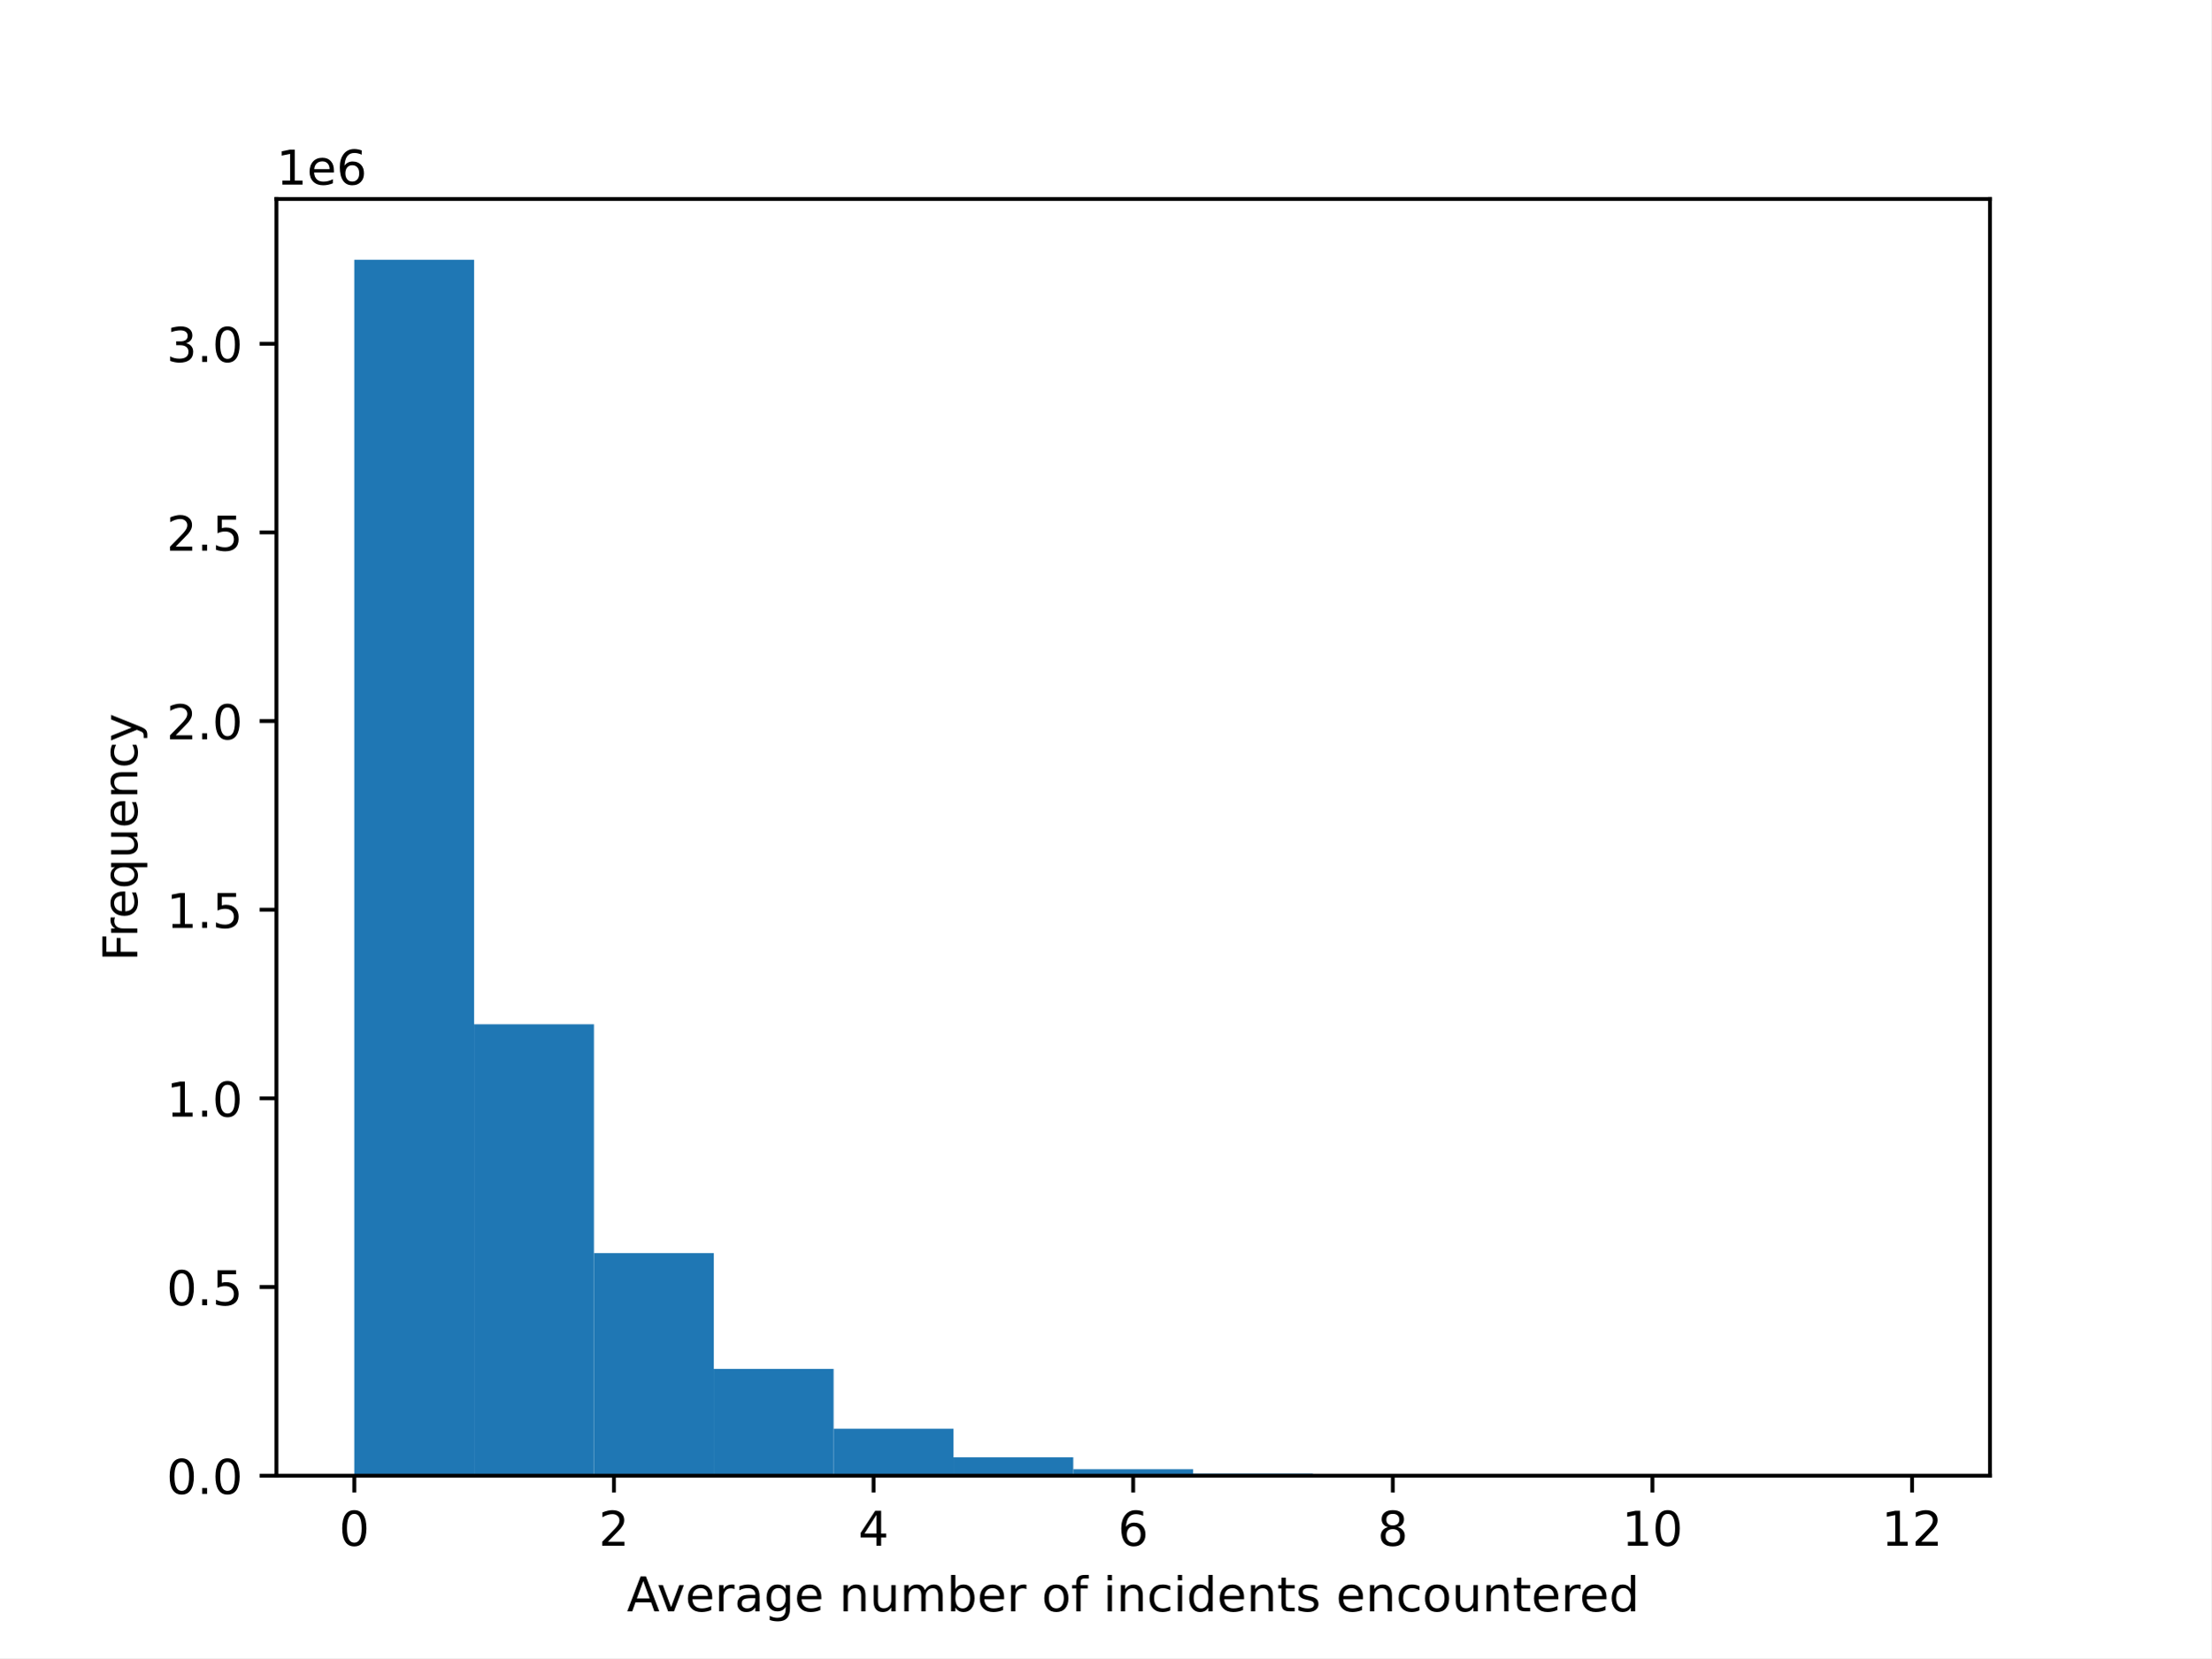
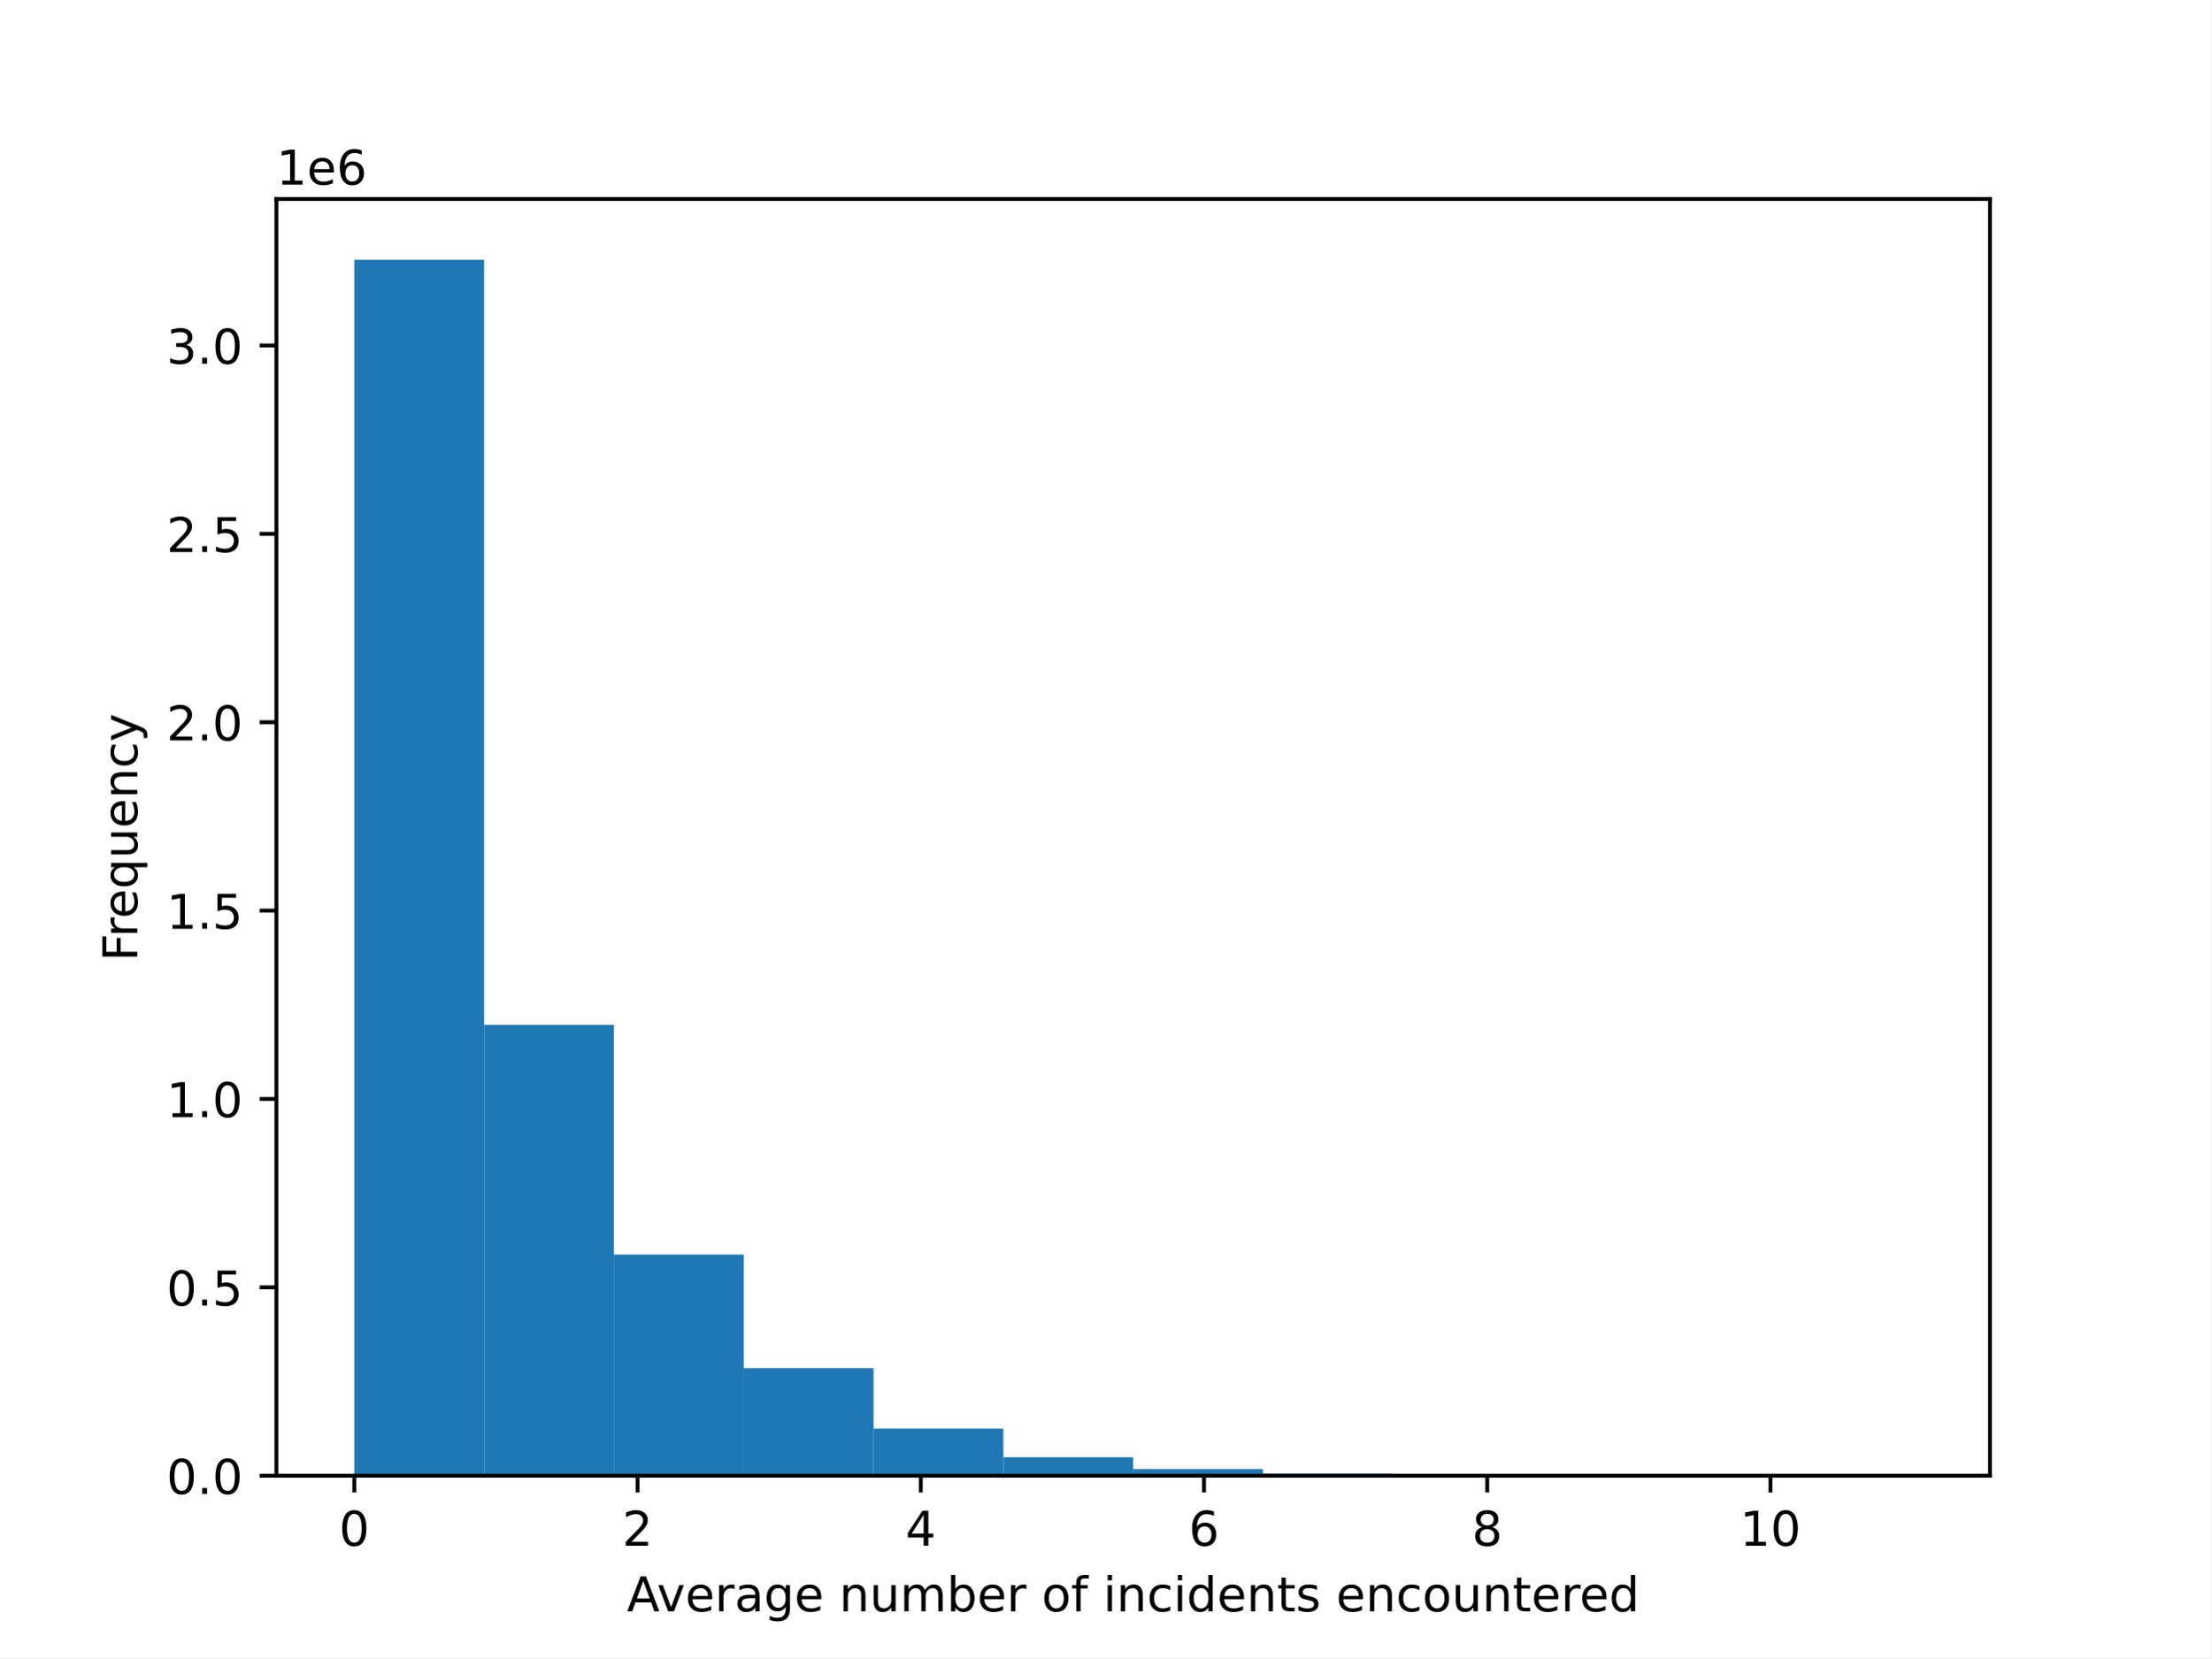
<svg xmlns="http://www.w3.org/2000/svg" xmlns:xlink="http://www.w3.org/1999/xlink" width="460.8pt" height="345.6pt" viewBox="0 0 460.8 345.6" version="1.1">
  <defs>
    <style type="text/css">*{stroke-linejoin: round; stroke-linecap: butt}</style>
  </defs>
  <g id="figure_1">
    <g id="patch_1">
      <path d="M 0 345.6  L 460.8 345.6  L 460.8 0  L 0 0  z " style="fill: #ffffff" />
    </g>
    <g id="axes_1">
      <g id="patch_2">
        <path d="M 57.6 307.584  L 414.72 307.584  L 414.72 41.472  L 57.6 41.472  z " style="fill: #ffffff" />
      </g>
      <g id="patch_3">
-         <path d="M 73.833 307.584  L 98.806 307.584  L 98.806 54.144  L 73.833 54.144  z " clip-path="url(#p0280a1810b)" style="fill: #1f77b4" />
+         <path d="M 73.833 307.584  L 100.887 307.584  L 100.887 54.144  L 73.833 54.144  z " clip-path="url(#p130e7355a6)" style="fill: #1f77b4" />
      </g>
      <g id="patch_4">
-         <path d="M 98.806 307.584  L 123.78 307.584  L 123.78 213.494  L 98.806 213.494  z " clip-path="url(#p0280a1810b)" style="fill: #1f77b4" />
+         <path d="M 100.887 307.584  L 127.942 307.584  L 127.942 213.603  L 100.887 213.603  z " clip-path="url(#p130e7355a6)" style="fill: #1f77b4" />
      </g>
      <g id="patch_5">
-         <path d="M 123.78 307.584  L 148.753 307.584  L 148.753 261.189  L 123.78 261.189  z " clip-path="url(#p0280a1810b)" style="fill: #1f77b4" />
+         <path d="M 127.942 307.584  L 154.996 307.584  L 154.996 261.493  L 127.942 261.493  z " clip-path="url(#p130e7355a6)" style="fill: #1f77b4" />
      </g>
      <g id="patch_6">
-         <path d="M 148.753 307.584  L 173.726 307.584  L 173.726 285.332  L 148.753 285.332  z " clip-path="url(#p0280a1810b)" style="fill: #1f77b4" />
+         <path d="M 154.996 307.584  L 182.051 307.584  L 182.051 285.167  L 154.996 285.167  z " clip-path="url(#p130e7355a6)" style="fill: #1f77b4" />
      </g>
      <g id="patch_7">
-         <path d="M 173.726 307.584  L 198.7 307.584  L 198.7 297.792  L 173.726 297.792  z " clip-path="url(#p0280a1810b)" style="fill: #1f77b4" />
+         <path d="M 182.051 307.584  L 209.105 307.584  L 209.105 297.761  L 182.051 297.761  z " clip-path="url(#p130e7355a6)" style="fill: #1f77b4" />
      </g>
      <g id="patch_8">
-         <path d="M 198.7 307.584  L 223.673 307.584  L 223.673 303.757  L 198.7 303.757  z " clip-path="url(#p0280a1810b)" style="fill: #1f77b4" />
+         <path d="M 209.105 307.584  L 236.16 307.584  L 236.16 303.735  L 209.105 303.735  z " clip-path="url(#p130e7355a6)" style="fill: #1f77b4" />
      </g>
      <g id="patch_9">
-         <path d="M 223.673 307.584  L 248.647 307.584  L 248.647 306.231  L 223.673 306.231  z " clip-path="url(#p0280a1810b)" style="fill: #1f77b4" />
+         <path d="M 236.16 307.584  L 263.215 307.584  L 263.215 306.207  L 236.16 306.207  z " clip-path="url(#p130e7355a6)" style="fill: #1f77b4" />
      </g>
      <g id="patch_10">
-         <path d="M 248.647 307.584  L 273.62 307.584  L 273.62 307.167  L 248.647 307.167  z " clip-path="url(#p0280a1810b)" style="fill: #1f77b4" />
+         <path d="M 263.215 307.584  L 290.269 307.584  L 290.269 307.157  L 263.215 307.157  z " clip-path="url(#p130e7355a6)" style="fill: #1f77b4" />
      </g>
      <g id="patch_11">
-         <path d="M 273.62 307.584  L 298.594 307.584  L 298.594 307.47  L 273.62 307.47  z " clip-path="url(#p0280a1810b)" style="fill: #1f77b4" />
+         <path d="M 290.269 307.584  L 317.324 307.584  L 317.324 307.466  L 290.269 307.466  z " clip-path="url(#p130e7355a6)" style="fill: #1f77b4" />
      </g>
      <g id="patch_12">
-         <path d="M 298.594 307.584  L 323.567 307.584  L 323.567 307.551  L 298.594 307.551  z " clip-path="url(#p0280a1810b)" style="fill: #1f77b4" />
+         <path d="M 317.324 307.584  L 344.378 307.584  L 344.378 307.555  L 317.324 307.555  z " clip-path="url(#p130e7355a6)" style="fill: #1f77b4" />
      </g>
      <g id="patch_13">
-         <path d="M 323.567 307.584  L 348.54 307.584  L 348.54 307.578  L 323.567 307.578  z " clip-path="url(#p0280a1810b)" style="fill: #1f77b4" />
+         <path d="M 344.378 307.584  L 371.433 307.584  L 371.433 307.577  L 344.378 307.577  z " clip-path="url(#p130e7355a6)" style="fill: #1f77b4" />
      </g>
      <g id="patch_14">
-         <path d="M 348.54 307.584  L 373.514 307.584  L 373.514 307.583  L 348.54 307.583  z " clip-path="url(#p0280a1810b)" style="fill: #1f77b4" />
-       </g>
-       <g id="patch_15">
-         <path d="M 373.514 307.584  L 398.487 307.584  L 398.487 307.584  L 373.514 307.584  z " clip-path="url(#p0280a1810b)" style="fill: #1f77b4" />
+         <path d="M 371.433 307.584  L 398.487 307.584  L 398.487 307.584  L 371.433 307.584  z " clip-path="url(#p130e7355a6)" style="fill: #1f77b4" />
      </g>
      <g id="matplotlib.axis_1">
        <g id="xtick_1">
          <g id="line2d_1">
            <defs>
-               <path id="meeb41ef302" d="M 0 0  L 0 3.5  " style="stroke: #000000; stroke-width: 0.8" />
+               <path id="m0b279d90e7" d="M 0 0  L 0 3.5  " style="stroke: #000000; stroke-width: 0.8" />
            </defs>
            <g>
-               <use xlink:href="#meeb41ef302" x="73.833" y="307.584" style="stroke: #000000; stroke-width: 0.8" />
+               <use xlink:href="#m0b279d90e7" x="73.833" y="307.584" style="stroke: #000000; stroke-width: 0.8" />
            </g>
          </g>
          <g id="text_1">
            <g transform="translate(70.65148 322.1824) scale(0.1 -0.1)">
              <defs>
                <path id="DejaVuSans-30" d="M 2034 4250  Q 1547 4250 1301 3770  Q 1056 3291 1056 2328  Q 1056 1369 1301 889  Q 1547 409 2034 409  Q 2525 409 2770 889  Q 3016 1369 3016 2328  Q 3016 3291 2770 3770  Q 2525 4250 2034 4250  z M 2034 4750  Q 2819 4750 3233 4129  Q 3647 3509 3647 2328  Q 3647 1150 3233 529  Q 2819 -91 2034 -91  Q 1250 -91 836 529  Q 422 1150 422 2328  Q 422 3509 836 4129  Q 1250 4750 2034 4750  z " transform="scale(0.015625)" />
              </defs>
              <use xlink:href="#DejaVuSans-30" />
            </g>
          </g>
        </g>
        <g id="xtick_2">
          <g id="line2d_2">
            <g>
-               <use xlink:href="#meeb41ef302" x="127.942" y="307.584" style="stroke: #000000; stroke-width: 0.8" />
+               <use xlink:href="#m0b279d90e7" x="132.861" y="307.584" style="stroke: #000000; stroke-width: 0.8" />
            </g>
          </g>
          <g id="text_2">
-             <g transform="translate(124.7606 322.1824) scale(0.1 -0.1)">
+             <g transform="translate(129.6796 322.1824) scale(0.1 -0.1)">
              <defs>
                <path id="DejaVuSans-32" d="M 1228 531  L 3431 531  L 3431 0  L 469 0  L 469 531  Q 828 903 1448 1529  Q 2069 2156 2228 2338  Q 2531 2678 2651 2914  Q 2772 3150 2772 3378  Q 2772 3750 2511 3984  Q 2250 4219 1831 4219  Q 1534 4219 1204 4116  Q 875 4013 500 3803  L 500 4441  Q 881 4594 1212 4672  Q 1544 4750 1819 4750  Q 2544 4750 2975 4387  Q 3406 4025 3406 3419  Q 3406 3131 3298 2873  Q 3191 2616 2906 2266  Q 2828 2175 2409 1742  Q 1991 1309 1228 531  z " transform="scale(0.015625)" />
              </defs>
              <use xlink:href="#DejaVuSans-32" />
            </g>
          </g>
        </g>
        <g id="xtick_3">
          <g id="line2d_3">
            <g>
-               <use xlink:href="#meeb41ef302" x="182.051" y="307.584" style="stroke: #000000; stroke-width: 0.8" />
+               <use xlink:href="#m0b279d90e7" x="191.889" y="307.584" style="stroke: #000000; stroke-width: 0.8" />
            </g>
          </g>
          <g id="text_3">
-             <g transform="translate(178.8697 322.1824) scale(0.1 -0.1)">
+             <g transform="translate(188.7077 322.1824) scale(0.1 -0.1)">
              <defs>
                <path id="DejaVuSans-34" d="M 2419 4116  L 825 1625  L 2419 1625  L 2419 4116  z M 2253 4666  L 3047 4666  L 3047 1625  L 3713 1625  L 3713 1100  L 3047 1100  L 3047 0  L 2419 0  L 2419 1100  L 313 1100  L 313 1709  L 2253 4666  z " transform="scale(0.015625)" />
              </defs>
              <use xlink:href="#DejaVuSans-34" />
            </g>
          </g>
        </g>
        <g id="xtick_4">
          <g id="line2d_4">
            <g>
-               <use xlink:href="#meeb41ef302" x="236.16" y="307.584" style="stroke: #000000; stroke-width: 0.8" />
+               <use xlink:href="#m0b279d90e7" x="250.917" y="307.584" style="stroke: #000000; stroke-width: 0.8" />
            </g>
          </g>
          <g id="text_4">
-             <g transform="translate(232.9787 322.1824) scale(0.1 -0.1)">
+             <g transform="translate(247.7358 322.1824) scale(0.1 -0.1)">
              <defs>
                <path id="DejaVuSans-36" d="M 2113 2584  Q 1688 2584 1439 2293  Q 1191 2003 1191 1497  Q 1191 994 1439 701  Q 1688 409 2113 409  Q 2538 409 2786 701  Q 3034 994 3034 1497  Q 3034 2003 2786 2293  Q 2538 2584 2113 2584  z M 3366 4563  L 3366 3988  Q 3128 4100 2886 4159  Q 2644 4219 2406 4219  Q 1781 4219 1451 3797  Q 1122 3375 1075 2522  Q 1259 2794 1537 2939  Q 1816 3084 2150 3084  Q 2853 3084 3261 2657  Q 3669 2231 3669 1497  Q 3669 778 3244 343  Q 2819 -91 2113 -91  Q 1303 -91 875 529  Q 447 1150 447 2328  Q 447 3434 972 4092  Q 1497 4750 2381 4750  Q 2619 4750 2861 4703  Q 3103 4656 3366 4563  z " transform="scale(0.015625)" />
              </defs>
              <use xlink:href="#DejaVuSans-36" />
            </g>
          </g>
        </g>
        <g id="xtick_5">
          <g id="line2d_5">
            <g>
-               <use xlink:href="#meeb41ef302" x="290.269" y="307.584" style="stroke: #000000; stroke-width: 0.8" />
+               <use xlink:href="#m0b279d90e7" x="309.945" y="307.584" style="stroke: #000000; stroke-width: 0.8" />
            </g>
          </g>
          <g id="text_5">
-             <g transform="translate(287.0878 322.1824) scale(0.1 -0.1)">
+             <g transform="translate(306.7639 322.1824) scale(0.1 -0.1)">
              <defs>
                <path id="DejaVuSans-38" d="M 2034 2216  Q 1584 2216 1326 1975  Q 1069 1734 1069 1313  Q 1069 891 1326 650  Q 1584 409 2034 409  Q 2484 409 2743 651  Q 3003 894 3003 1313  Q 3003 1734 2745 1975  Q 2488 2216 2034 2216  z M 1403 2484  Q 997 2584 770 2862  Q 544 3141 544 3541  Q 544 4100 942 4425  Q 1341 4750 2034 4750  Q 2731 4750 3128 4425  Q 3525 4100 3525 3541  Q 3525 3141 3298 2862  Q 3072 2584 2669 2484  Q 3125 2378 3379 2068  Q 3634 1759 3634 1313  Q 3634 634 3220 271  Q 2806 -91 2034 -91  Q 1263 -91 848 271  Q 434 634 434 1313  Q 434 1759 690 2068  Q 947 2378 1403 2484  z M 1172 3481  Q 1172 3119 1398 2916  Q 1625 2713 2034 2713  Q 2441 2713 2670 2916  Q 2900 3119 2900 3481  Q 2900 3844 2670 4047  Q 2441 4250 2034 4250  Q 1625 4250 1398 4047  Q 1172 3844 1172 3481  z " transform="scale(0.015625)" />
              </defs>
              <use xlink:href="#DejaVuSans-38" />
            </g>
          </g>
        </g>
        <g id="xtick_6">
          <g id="line2d_6">
            <g>
-               <use xlink:href="#meeb41ef302" x="344.378" y="307.584" style="stroke: #000000; stroke-width: 0.8" />
+               <use xlink:href="#m0b279d90e7" x="368.973" y="307.584" style="stroke: #000000; stroke-width: 0.8" />
            </g>
          </g>
          <g id="text_6">
-             <g transform="translate(338.0157 322.1824) scale(0.1 -0.1)">
+             <g transform="translate(362.6107 322.1824) scale(0.1 -0.1)">
              <defs>
                <path id="DejaVuSans-31" d="M 794 531  L 1825 531  L 1825 4091  L 703 3866  L 703 4441  L 1819 4666  L 2450 4666  L 2450 531  L 3481 531  L 3481 0  L 794 0  L 794 531  z " transform="scale(0.015625)" />
              </defs>
              <use xlink:href="#DejaVuSans-31" />
              <use xlink:href="#DejaVuSans-30" transform="translate(63.62305 0)" />
            </g>
          </g>
        </g>
-         <g id="xtick_7">
-           <g id="line2d_7">
-             <g>
-               <use xlink:href="#meeb41ef302" x="398.487" y="307.584" style="stroke: #000000; stroke-width: 0.8" />
-             </g>
-           </g>
-           <g id="text_7">
-             <g transform="translate(392.1248 322.1824) scale(0.1 -0.1)">
-               <use xlink:href="#DejaVuSans-31" />
-               <use xlink:href="#DejaVuSans-32" transform="translate(63.62305 0)" />
-             </g>
-           </g>
-         </g>
-         <g id="text_8">
+         <g id="text_7">
          <g transform="translate(130.635 335.8606) scale(0.1 -0.1)">
            <defs>
              <path id="DejaVuSans-41" d="M 2188 4044  L 1331 1722  L 3047 1722  L 2188 4044  z M 1831 4666  L 2547 4666  L 4325 0  L 3669 0  L 3244 1197  L 1141 1197  L 716 0  L 50 0  L 1831 4666  z " transform="scale(0.015625)" />
              <path id="DejaVuSans-76" d="M 191 3500  L 800 3500  L 1894 563  L 2988 3500  L 3597 3500  L 2284 0  L 1503 0  L 191 3500  z " transform="scale(0.015625)" />
              <path id="DejaVuSans-65" d="M 3597 1894  L 3597 1613  L 953 1613  Q 991 1019 1311 708  Q 1631 397 2203 397  Q 2534 397 2845 478  Q 3156 559 3463 722  L 3463 178  Q 3153 47 2828 -22  Q 2503 -91 2169 -91  Q 1331 -91 842 396  Q 353 884 353 1716  Q 353 2575 817 3079  Q 1281 3584 2069 3584  Q 2775 3584 3186 3129  Q 3597 2675 3597 1894  z M 3022 2063  Q 3016 2534 2758 2815  Q 2500 3097 2075 3097  Q 1594 3097 1305 2825  Q 1016 2553 972 2059  L 3022 2063  z " transform="scale(0.015625)" />
              <path id="DejaVuSans-72" d="M 2631 2963  Q 2534 3019 2420 3045  Q 2306 3072 2169 3072  Q 1681 3072 1420 2755  Q 1159 2438 1159 1844  L 1159 0  L 581 0  L 581 3500  L 1159 3500  L 1159 2956  Q 1341 3275 1631 3429  Q 1922 3584 2338 3584  Q 2397 3584 2469 3576  Q 2541 3569 2628 3553  L 2631 2963  z " transform="scale(0.015625)" />
              <path id="DejaVuSans-61" d="M 2194 1759  Q 1497 1759 1228 1600  Q 959 1441 959 1056  Q 959 750 1161 570  Q 1363 391 1709 391  Q 2188 391 2477 730  Q 2766 1069 2766 1631  L 2766 1759  L 2194 1759  z M 3341 1997  L 3341 0  L 2766 0  L 2766 531  Q 2569 213 2275 61  Q 1981 -91 1556 -91  Q 1019 -91 701 211  Q 384 513 384 1019  Q 384 1609 779 1909  Q 1175 2209 1959 2209  L 2766 2209  L 2766 2266  Q 2766 2663 2505 2880  Q 2244 3097 1772 3097  Q 1472 3097 1187 3025  Q 903 2953 641 2809  L 641 3341  Q 956 3463 1253 3523  Q 1550 3584 1831 3584  Q 2591 3584 2966 3190  Q 3341 2797 3341 1997  z " transform="scale(0.015625)" />
              <path id="DejaVuSans-67" d="M 2906 1791  Q 2906 2416 2648 2759  Q 2391 3103 1925 3103  Q 1463 3103 1205 2759  Q 947 2416 947 1791  Q 947 1169 1205 825  Q 1463 481 1925 481  Q 2391 481 2648 825  Q 2906 1169 2906 1791  z M 3481 434  Q 3481 -459 3084 -895  Q 2688 -1331 1869 -1331  Q 1566 -1331 1297 -1286  Q 1028 -1241 775 -1147  L 775 -588  Q 1028 -725 1275 -790  Q 1522 -856 1778 -856  Q 2344 -856 2625 -561  Q 2906 -266 2906 331  L 2906 616  Q 2728 306 2450 153  Q 2172 0 1784 0  Q 1141 0 747 490  Q 353 981 353 1791  Q 353 2603 747 3093  Q 1141 3584 1784 3584  Q 2172 3584 2450 3431  Q 2728 3278 2906 2969  L 2906 3500  L 3481 3500  L 3481 434  z " transform="scale(0.015625)" />
              <path id="DejaVuSans-20" transform="scale(0.015625)" />
              <path id="DejaVuSans-6e" d="M 3513 2113  L 3513 0  L 2938 0  L 2938 2094  Q 2938 2591 2744 2837  Q 2550 3084 2163 3084  Q 1697 3084 1428 2787  Q 1159 2491 1159 1978  L 1159 0  L 581 0  L 581 3500  L 1159 3500  L 1159 2956  Q 1366 3272 1645 3428  Q 1925 3584 2291 3584  Q 2894 3584 3203 3211  Q 3513 2838 3513 2113  z " transform="scale(0.015625)" />
              <path id="DejaVuSans-75" d="M 544 1381  L 544 3500  L 1119 3500  L 1119 1403  Q 1119 906 1312 657  Q 1506 409 1894 409  Q 2359 409 2629 706  Q 2900 1003 2900 1516  L 2900 3500  L 3475 3500  L 3475 0  L 2900 0  L 2900 538  Q 2691 219 2414 64  Q 2138 -91 1772 -91  Q 1169 -91 856 284  Q 544 659 544 1381  z M 1991 3584  L 1991 3584  z " transform="scale(0.015625)" />
              <path id="DejaVuSans-6d" d="M 3328 2828  Q 3544 3216 3844 3400  Q 4144 3584 4550 3584  Q 5097 3584 5394 3201  Q 5691 2819 5691 2113  L 5691 0  L 5113 0  L 5113 2094  Q 5113 2597 4934 2840  Q 4756 3084 4391 3084  Q 3944 3084 3684 2787  Q 3425 2491 3425 1978  L 3425 0  L 2847 0  L 2847 2094  Q 2847 2600 2669 2842  Q 2491 3084 2119 3084  Q 1678 3084 1418 2786  Q 1159 2488 1159 1978  L 1159 0  L 581 0  L 581 3500  L 1159 3500  L 1159 2956  Q 1356 3278 1631 3431  Q 1906 3584 2284 3584  Q 2666 3584 2933 3390  Q 3200 3197 3328 2828  z " transform="scale(0.015625)" />
              <path id="DejaVuSans-62" d="M 3116 1747  Q 3116 2381 2855 2742  Q 2594 3103 2138 3103  Q 1681 3103 1420 2742  Q 1159 2381 1159 1747  Q 1159 1113 1420 752  Q 1681 391 2138 391  Q 2594 391 2855 752  Q 3116 1113 3116 1747  z M 1159 2969  Q 1341 3281 1617 3432  Q 1894 3584 2278 3584  Q 2916 3584 3314 3078  Q 3713 2572 3713 1747  Q 3713 922 3314 415  Q 2916 -91 2278 -91  Q 1894 -91 1617 61  Q 1341 213 1159 525  L 1159 0  L 581 0  L 581 4863  L 1159 4863  L 1159 2969  z " transform="scale(0.015625)" />
              <path id="DejaVuSans-6f" d="M 1959 3097  Q 1497 3097 1228 2736  Q 959 2375 959 1747  Q 959 1119 1226 758  Q 1494 397 1959 397  Q 2419 397 2687 759  Q 2956 1122 2956 1747  Q 2956 2369 2687 2733  Q 2419 3097 1959 3097  z M 1959 3584  Q 2709 3584 3137 3096  Q 3566 2609 3566 1747  Q 3566 888 3137 398  Q 2709 -91 1959 -91  Q 1206 -91 779 398  Q 353 888 353 1747  Q 353 2609 779 3096  Q 1206 3584 1959 3584  z " transform="scale(0.015625)" />
              <path id="DejaVuSans-66" d="M 2375 4863  L 2375 4384  L 1825 4384  Q 1516 4384 1395 4259  Q 1275 4134 1275 3809  L 1275 3500  L 2222 3500  L 2222 3053  L 1275 3053  L 1275 0  L 697 0  L 697 3053  L 147 3053  L 147 3500  L 697 3500  L 697 3744  Q 697 4328 969 4595  Q 1241 4863 1831 4863  L 2375 4863  z " transform="scale(0.015625)" />
              <path id="DejaVuSans-69" d="M 603 3500  L 1178 3500  L 1178 0  L 603 0  L 603 3500  z M 603 4863  L 1178 4863  L 1178 4134  L 603 4134  L 603 4863  z " transform="scale(0.015625)" />
              <path id="DejaVuSans-63" d="M 3122 3366  L 3122 2828  Q 2878 2963 2633 3030  Q 2388 3097 2138 3097  Q 1578 3097 1268 2742  Q 959 2388 959 1747  Q 959 1106 1268 751  Q 1578 397 2138 397  Q 2388 397 2633 464  Q 2878 531 3122 666  L 3122 134  Q 2881 22 2623 -34  Q 2366 -91 2075 -91  Q 1284 -91 818 406  Q 353 903 353 1747  Q 353 2603 823 3093  Q 1294 3584 2113 3584  Q 2378 3584 2631 3529  Q 2884 3475 3122 3366  z " transform="scale(0.015625)" />
              <path id="DejaVuSans-64" d="M 2906 2969  L 2906 4863  L 3481 4863  L 3481 0  L 2906 0  L 2906 525  Q 2725 213 2448 61  Q 2172 -91 1784 -91  Q 1150 -91 751 415  Q 353 922 353 1747  Q 353 2572 751 3078  Q 1150 3584 1784 3584  Q 2172 3584 2448 3432  Q 2725 3281 2906 2969  z M 947 1747  Q 947 1113 1208 752  Q 1469 391 1925 391  Q 2381 391 2643 752  Q 2906 1113 2906 1747  Q 2906 2381 2643 2742  Q 2381 3103 1925 3103  Q 1469 3103 1208 2742  Q 947 2381 947 1747  z " transform="scale(0.015625)" />
              <path id="DejaVuSans-74" d="M 1172 4494  L 1172 3500  L 2356 3500  L 2356 3053  L 1172 3053  L 1172 1153  Q 1172 725 1289 603  Q 1406 481 1766 481  L 2356 481  L 2356 0  L 1766 0  Q 1100 0 847 248  Q 594 497 594 1153  L 594 3053  L 172 3053  L 172 3500  L 594 3500  L 594 4494  L 1172 4494  z " transform="scale(0.015625)" />
              <path id="DejaVuSans-73" d="M 2834 3397  L 2834 2853  Q 2591 2978 2328 3040  Q 2066 3103 1784 3103  Q 1356 3103 1142 2972  Q 928 2841 928 2578  Q 928 2378 1081 2264  Q 1234 2150 1697 2047  L 1894 2003  Q 2506 1872 2764 1633  Q 3022 1394 3022 966  Q 3022 478 2636 193  Q 2250 -91 1575 -91  Q 1294 -91 989 -36  Q 684 19 347 128  L 347 722  Q 666 556 975 473  Q 1284 391 1588 391  Q 1994 391 2212 530  Q 2431 669 2431 922  Q 2431 1156 2273 1281  Q 2116 1406 1581 1522  L 1381 1569  Q 847 1681 609 1914  Q 372 2147 372 2553  Q 372 3047 722 3315  Q 1072 3584 1716 3584  Q 2034 3584 2315 3537  Q 2597 3491 2834 3397  z " transform="scale(0.015625)" />
            </defs>
            <use xlink:href="#DejaVuSans-41" />
            <use xlink:href="#DejaVuSans-76" transform="translate(62.5332 0)" />
            <use xlink:href="#DejaVuSans-65" transform="translate(121.7129 0)" />
            <use xlink:href="#DejaVuSans-72" transform="translate(183.2363 0)" />
            <use xlink:href="#DejaVuSans-61" transform="translate(224.3496 0)" />
            <use xlink:href="#DejaVuSans-67" transform="translate(285.6289 0)" />
            <use xlink:href="#DejaVuSans-65" transform="translate(349.1055 0)" />
            <use xlink:href="#DejaVuSans-20" transform="translate(410.6289 0)" />
            <use xlink:href="#DejaVuSans-6e" transform="translate(442.416 0)" />
            <use xlink:href="#DejaVuSans-75" transform="translate(505.7949 0)" />
            <use xlink:href="#DejaVuSans-6d" transform="translate(569.1738 0)" />
            <use xlink:href="#DejaVuSans-62" transform="translate(666.5859 0)" />
            <use xlink:href="#DejaVuSans-65" transform="translate(730.0625 0)" />
            <use xlink:href="#DejaVuSans-72" transform="translate(791.5859 0)" />
            <use xlink:href="#DejaVuSans-20" transform="translate(832.6992 0)" />
            <use xlink:href="#DejaVuSans-6f" transform="translate(864.4863 0)" />
            <use xlink:href="#DejaVuSans-66" transform="translate(925.668 0)" />
            <use xlink:href="#DejaVuSans-20" transform="translate(960.873 0)" />
            <use xlink:href="#DejaVuSans-69" transform="translate(992.6602 0)" />
            <use xlink:href="#DejaVuSans-6e" transform="translate(1020.443 0)" />
            <use xlink:href="#DejaVuSans-63" transform="translate(1083.822 0)" />
            <use xlink:href="#DejaVuSans-69" transform="translate(1138.803 0)" />
            <use xlink:href="#DejaVuSans-64" transform="translate(1166.586 0)" />
            <use xlink:href="#DejaVuSans-65" transform="translate(1230.062 0)" />
            <use xlink:href="#DejaVuSans-6e" transform="translate(1291.586 0)" />
            <use xlink:href="#DejaVuSans-74" transform="translate(1354.965 0)" />
            <use xlink:href="#DejaVuSans-73" transform="translate(1394.174 0)" />
            <use xlink:href="#DejaVuSans-20" transform="translate(1446.273 0)" />
            <use xlink:href="#DejaVuSans-65" transform="translate(1478.061 0)" />
            <use xlink:href="#DejaVuSans-6e" transform="translate(1539.584 0)" />
            <use xlink:href="#DejaVuSans-63" transform="translate(1602.963 0)" />
            <use xlink:href="#DejaVuSans-6f" transform="translate(1657.943 0)" />
            <use xlink:href="#DejaVuSans-75" transform="translate(1719.125 0)" />
            <use xlink:href="#DejaVuSans-6e" transform="translate(1782.504 0)" />
            <use xlink:href="#DejaVuSans-74" transform="translate(1845.883 0)" />
            <use xlink:href="#DejaVuSans-65" transform="translate(1885.092 0)" />
            <use xlink:href="#DejaVuSans-72" transform="translate(1946.615 0)" />
            <use xlink:href="#DejaVuSans-65" transform="translate(1985.479 0)" />
            <use xlink:href="#DejaVuSans-64" transform="translate(2047.002 0)" />
          </g>
        </g>
      </g>
      <g id="matplotlib.axis_2">
        <g id="ytick_1">
+           <g id="line2d_7">
+             <defs>
+               <path id="m86ae1aabf6" d="M 0 0  L -3.5 0  " style="stroke: #000000; stroke-width: 0.8" />
+             </defs>
+             <g>
+               <use xlink:href="#m86ae1aabf6" x="57.6" y="307.584" style="stroke: #000000; stroke-width: 0.8" />
+             </g>
+           </g>
+           <g id="text_8">
+             <g transform="translate(34.69687 311.3832) scale(0.1 -0.1)">
+               <defs>
+                 <path id="DejaVuSans-2e" d="M 684 794  L 1344 794  L 1344 0  L 684 0  L 684 794  z " transform="scale(0.015625)" />
+               </defs>
+               <use xlink:href="#DejaVuSans-30" />
+               <use xlink:href="#DejaVuSans-2e" transform="translate(63.62305 0)" />
+               <use xlink:href="#DejaVuSans-30" transform="translate(95.41016 0)" />
+             </g>
+           </g>
+         </g>
+         <g id="ytick_2">
          <g id="line2d_8">
-             <defs>
-               <path id="ma225294329" d="M 0 0  L -3.5 0  " style="stroke: #000000; stroke-width: 0.8" />
-             </defs>
-             <g>
-               <use xlink:href="#ma225294329" x="57.6" y="307.584" style="stroke: #000000; stroke-width: 0.8" />
+             <g>
+               <use xlink:href="#m86ae1aabf6" x="57.6" y="268.32" style="stroke: #000000; stroke-width: 0.8" />
            </g>
          </g>
          <g id="text_9">
-             <g transform="translate(34.69687 311.3832) scale(0.1 -0.1)">
-               <defs>
-                 <path id="DejaVuSans-2e" d="M 684 794  L 1344 794  L 1344 0  L 684 0  L 684 794  z " transform="scale(0.015625)" />
+             <g transform="translate(34.69687 272.1193) scale(0.1 -0.1)">
+               <defs>
+                 <path id="DejaVuSans-35" d="M 691 4666  L 3169 4666  L 3169 4134  L 1269 4134  L 1269 2991  Q 1406 3038 1543 3061  Q 1681 3084 1819 3084  Q 2600 3084 3056 2656  Q 3513 2228 3513 1497  Q 3513 744 3044 326  Q 2575 -91 1722 -91  Q 1428 -91 1123 -41  Q 819 9 494 109  L 494 744  Q 775 591 1075 516  Q 1375 441 1709 441  Q 2250 441 2565 725  Q 2881 1009 2881 1497  Q 2881 1984 2565 2268  Q 2250 2553 1709 2553  Q 1456 2553 1204 2497  Q 953 2441 691 2322  L 691 4666  z " transform="scale(0.015625)" />
              </defs>
              <use xlink:href="#DejaVuSans-30" />
              <use xlink:href="#DejaVuSans-2e" transform="translate(63.62305 0)" />
+               <use xlink:href="#DejaVuSans-35" transform="translate(95.41016 0)" />
+             </g>
+           </g>
+         </g>
+         <g id="ytick_3">
+           <g id="line2d_9">
+             <g>
+               <use xlink:href="#m86ae1aabf6" x="57.6" y="229.056" style="stroke: #000000; stroke-width: 0.8" />
+             </g>
+           </g>
+           <g id="text_10">
+             <g transform="translate(34.69687 232.8554) scale(0.1 -0.1)">
+               <use xlink:href="#DejaVuSans-31" />
+               <use xlink:href="#DejaVuSans-2e" transform="translate(63.62305 0)" />
              <use xlink:href="#DejaVuSans-30" transform="translate(95.41016 0)" />
            </g>
          </g>
        </g>
-         <g id="ytick_2">
-           <g id="line2d_9">
-             <g>
-               <use xlink:href="#ma225294329" x="57.6" y="268.26" style="stroke: #000000; stroke-width: 0.8" />
-             </g>
-           </g>
-           <g id="text_10">
-             <g transform="translate(34.69687 272.0594) scale(0.1 -0.1)">
-               <defs>
-                 <path id="DejaVuSans-35" d="M 691 4666  L 3169 4666  L 3169 4134  L 1269 4134  L 1269 2991  Q 1406 3038 1543 3061  Q 1681 3084 1819 3084  Q 2600 3084 3056 2656  Q 3513 2228 3513 1497  Q 3513 744 3044 326  Q 2575 -91 1722 -91  Q 1428 -91 1123 -41  Q 819 9 494 109  L 494 744  Q 775 591 1075 516  Q 1375 441 1709 441  Q 2250 441 2565 725  Q 2881 1009 2881 1497  Q 2881 1984 2565 2268  Q 2250 2553 1709 2553  Q 1456 2553 1204 2497  Q 953 2441 691 2322  L 691 4666  z " transform="scale(0.015625)" />
-               </defs>
-               <use xlink:href="#DejaVuSans-30" />
+         <g id="ytick_4">
+           <g id="line2d_10">
+             <g>
+               <use xlink:href="#m86ae1aabf6" x="57.6" y="189.792" style="stroke: #000000; stroke-width: 0.8" />
+             </g>
+           </g>
+           <g id="text_11">
+             <g transform="translate(34.69687 193.5916) scale(0.1 -0.1)">
+               <use xlink:href="#DejaVuSans-31" />
              <use xlink:href="#DejaVuSans-2e" transform="translate(63.62305 0)" />
              <use xlink:href="#DejaVuSans-35" transform="translate(95.41016 0)" />
            </g>
          </g>
        </g>
-         <g id="ytick_3">
-           <g id="line2d_10">
-             <g>
-               <use xlink:href="#ma225294329" x="57.6" y="228.936" style="stroke: #000000; stroke-width: 0.8" />
-             </g>
-           </g>
-           <g id="text_11">
-             <g transform="translate(34.69687 232.7356) scale(0.1 -0.1)">
-               <use xlink:href="#DejaVuSans-31" />
+         <g id="ytick_5">
+           <g id="line2d_11">
+             <g>
+               <use xlink:href="#m86ae1aabf6" x="57.6" y="150.528" style="stroke: #000000; stroke-width: 0.8" />
+             </g>
+           </g>
+           <g id="text_12">
+             <g transform="translate(34.69687 154.3277) scale(0.1 -0.1)">
+               <use xlink:href="#DejaVuSans-32" />
              <use xlink:href="#DejaVuSans-2e" transform="translate(63.62305 0)" />
              <use xlink:href="#DejaVuSans-30" transform="translate(95.41016 0)" />
            </g>
          </g>
        </g>
-         <g id="ytick_4">
-           <g id="line2d_11">
-             <g>
-               <use xlink:href="#ma225294329" x="57.6" y="189.613" style="stroke: #000000; stroke-width: 0.8" />
-             </g>
-           </g>
-           <g id="text_12">
-             <g transform="translate(34.69687 193.4117) scale(0.1 -0.1)">
-               <use xlink:href="#DejaVuSans-31" />
+         <g id="ytick_6">
+           <g id="line2d_12">
+             <g>
+               <use xlink:href="#m86ae1aabf6" x="57.6" y="111.265" style="stroke: #000000; stroke-width: 0.8" />
+             </g>
+           </g>
+           <g id="text_13">
+             <g transform="translate(34.69687 115.0638) scale(0.1 -0.1)">
+               <use xlink:href="#DejaVuSans-32" />
              <use xlink:href="#DejaVuSans-2e" transform="translate(63.62305 0)" />
              <use xlink:href="#DejaVuSans-35" transform="translate(95.41016 0)" />
            </g>
          </g>
        </g>
-         <g id="ytick_5">
-           <g id="line2d_12">
-             <g>
-               <use xlink:href="#ma225294329" x="57.6" y="150.289" style="stroke: #000000; stroke-width: 0.8" />
-             </g>
-           </g>
-           <g id="text_13">
-             <g transform="translate(34.69687 154.0879) scale(0.1 -0.1)">
-               <use xlink:href="#DejaVuSans-32" />
+         <g id="ytick_7">
+           <g id="line2d_13">
+             <g>
+               <use xlink:href="#m86ae1aabf6" x="57.6" y="72.001" style="stroke: #000000; stroke-width: 0.8" />
+             </g>
+           </g>
+           <g id="text_14">
+             <g transform="translate(34.69687 75.79989) scale(0.1 -0.1)">
+               <defs>
+                 <path id="DejaVuSans-33" d="M 2597 2516  Q 3050 2419 3304 2112  Q 3559 1806 3559 1356  Q 3559 666 3084 287  Q 2609 -91 1734 -91  Q 1441 -91 1130 -33  Q 819 25 488 141  L 488 750  Q 750 597 1062 519  Q 1375 441 1716 441  Q 2309 441 2620 675  Q 2931 909 2931 1356  Q 2931 1769 2642 2001  Q 2353 2234 1838 2234  L 1294 2234  L 1294 2753  L 1863 2753  Q 2328 2753 2575 2939  Q 2822 3125 2822 3475  Q 2822 3834 2567 4026  Q 2313 4219 1838 4219  Q 1578 4219 1281 4162  Q 984 4106 628 3988  L 628 4550  Q 988 4650 1302 4700  Q 1616 4750 1894 4750  Q 2613 4750 3031 4423  Q 3450 4097 3450 3541  Q 3450 3153 3228 2886  Q 3006 2619 2597 2516  z " transform="scale(0.015625)" />
+               </defs>
+               <use xlink:href="#DejaVuSans-33" />
              <use xlink:href="#DejaVuSans-2e" transform="translate(63.62305 0)" />
              <use xlink:href="#DejaVuSans-30" transform="translate(95.41016 0)" />
            </g>
          </g>
        </g>
-         <g id="ytick_6">
-           <g id="line2d_13">
-             <g>
-               <use xlink:href="#ma225294329" x="57.6" y="110.965" style="stroke: #000000; stroke-width: 0.8" />
-             </g>
-           </g>
-           <g id="text_14">
-             <g transform="translate(34.69687 114.7641) scale(0.1 -0.1)">
-               <use xlink:href="#DejaVuSans-32" />
-               <use xlink:href="#DejaVuSans-2e" transform="translate(63.62305 0)" />
-               <use xlink:href="#DejaVuSans-35" transform="translate(95.41016 0)" />
-             </g>
-           </g>
-         </g>
-         <g id="ytick_7">
-           <g id="line2d_14">
-             <g>
-               <use xlink:href="#ma225294329" x="57.6" y="71.641" style="stroke: #000000; stroke-width: 0.8" />
-             </g>
-           </g>
-           <g id="text_15">
-             <g transform="translate(34.69687 75.44028) scale(0.1 -0.1)">
-               <defs>
-                 <path id="DejaVuSans-33" d="M 2597 2516  Q 3050 2419 3304 2112  Q 3559 1806 3559 1356  Q 3559 666 3084 287  Q 2609 -91 1734 -91  Q 1441 -91 1130 -33  Q 819 25 488 141  L 488 750  Q 750 597 1062 519  Q 1375 441 1716 441  Q 2309 441 2620 675  Q 2931 909 2931 1356  Q 2931 1769 2642 2001  Q 2353 2234 1838 2234  L 1294 2234  L 1294 2753  L 1863 2753  Q 2328 2753 2575 2939  Q 2822 3125 2822 3475  Q 2822 3834 2567 4026  Q 2313 4219 1838 4219  Q 1578 4219 1281 4162  Q 984 4106 628 3988  L 628 4550  Q 988 4650 1302 4700  Q 1616 4750 1894 4750  Q 2613 4750 3031 4423  Q 3450 4097 3450 3541  Q 3450 3153 3228 2886  Q 3006 2619 2597 2516  z " transform="scale(0.015625)" />
-               </defs>
-               <use xlink:href="#DejaVuSans-33" />
-               <use xlink:href="#DejaVuSans-2e" transform="translate(63.62305 0)" />
-               <use xlink:href="#DejaVuSans-30" transform="translate(95.41016 0)" />
-             </g>
-           </g>
-         </g>
-         <g id="text_16">
+         <g id="text_15">
          <g transform="translate(28.61719 200.3577) rotate(-90) scale(0.1 -0.1)">
            <defs>
              <path id="DejaVuSans-46" d="M 628 4666  L 3309 4666  L 3309 4134  L 1259 4134  L 1259 2759  L 3109 2759  L 3109 2228  L 1259 2228  L 1259 0  L 628 0  L 628 4666  z " transform="scale(0.015625)" />
              <path id="DejaVuSans-71" d="M 947 1747  Q 947 1113 1208 752  Q 1469 391 1925 391  Q 2381 391 2643 752  Q 2906 1113 2906 1747  Q 2906 2381 2643 2742  Q 2381 3103 1925 3103  Q 1469 3103 1208 2742  Q 947 2381 947 1747  z M 2906 525  Q 2725 213 2448 61  Q 2172 -91 1784 -91  Q 1150 -91 751 415  Q 353 922 353 1747  Q 353 2572 751 3078  Q 1150 3584 1784 3584  Q 2172 3584 2448 3432  Q 2725 3281 2906 2969  L 2906 3500  L 3481 3500  L 3481 -1331  L 2906 -1331  L 2906 525  z " transform="scale(0.015625)" />
              <path id="DejaVuSans-79" d="M 2059 -325  Q 1816 -950 1584 -1140  Q 1353 -1331 966 -1331  L 506 -1331  L 506 -850  L 844 -850  Q 1081 -850 1212 -737  Q 1344 -625 1503 -206  L 1606 56  L 191 3500  L 800 3500  L 1894 763  L 2988 3500  L 3597 3500  L 2059 -325  z " transform="scale(0.015625)" />
            </defs>
            <use xlink:href="#DejaVuSans-46" />
            <use xlink:href="#DejaVuSans-72" transform="translate(50.26953 0)" />
            <use xlink:href="#DejaVuSans-65" transform="translate(89.13281 0)" />
            <use xlink:href="#DejaVuSans-71" transform="translate(150.6562 0)" />
            <use xlink:href="#DejaVuSans-75" transform="translate(214.1328 0)" />
            <use xlink:href="#DejaVuSans-65" transform="translate(277.5117 0)" />
            <use xlink:href="#DejaVuSans-6e" transform="translate(339.0352 0)" />
            <use xlink:href="#DejaVuSans-63" transform="translate(402.4141 0)" />
            <use xlink:href="#DejaVuSans-79" transform="translate(457.3945 0)" />
          </g>
        </g>
-         <g id="text_17">
+         <g id="text_16">
          <g transform="translate(57.6 38.472) scale(0.1 -0.1)">
            <use xlink:href="#DejaVuSans-31" />
            <use xlink:href="#DejaVuSans-65" transform="translate(63.62305 0)" />
            <use xlink:href="#DejaVuSans-36" transform="translate(125.1465 0)" />
          </g>
        </g>
      </g>
+       <g id="patch_15">
+         <path d="M 57.6 307.584  L 57.6 41.472  " style="fill: none; stroke: #000000; stroke-width: 0.8; stroke-linejoin: miter; stroke-linecap: square" />
+       </g>
      <g id="patch_16">
-         <path d="M 57.6 307.584  L 57.6 41.472  " style="fill: none; stroke: #000000; stroke-width: 0.8; stroke-linejoin: miter; stroke-linecap: square" />
+         <path d="M 414.72 307.584  L 414.72 41.472  " style="fill: none; stroke: #000000; stroke-width: 0.8; stroke-linejoin: miter; stroke-linecap: square" />
      </g>
      <g id="patch_17">
-         <path d="M 414.72 307.584  L 414.72 41.472  " style="fill: none; stroke: #000000; stroke-width: 0.8; stroke-linejoin: miter; stroke-linecap: square" />
+         <path d="M 57.6 307.584  L 414.72 307.584  " style="fill: none; stroke: #000000; stroke-width: 0.8; stroke-linejoin: miter; stroke-linecap: square" />
      </g>
      <g id="patch_18">
-         <path d="M 57.6 307.584  L 414.72 307.584  " style="fill: none; stroke: #000000; stroke-width: 0.8; stroke-linejoin: miter; stroke-linecap: square" />
-       </g>
-       <g id="patch_19">
        <path d="M 57.6 41.472  L 414.72 41.472  " style="fill: none; stroke: #000000; stroke-width: 0.8; stroke-linejoin: miter; stroke-linecap: square" />
      </g>
    </g>
  </g>
  <defs>
-     <clipPath id="p0280a1810b">
+     <clipPath id="p130e7355a6">
      <rect x="57.6" y="41.472" width="357.12" height="266.112" />
    </clipPath>
  </defs>
</svg>
